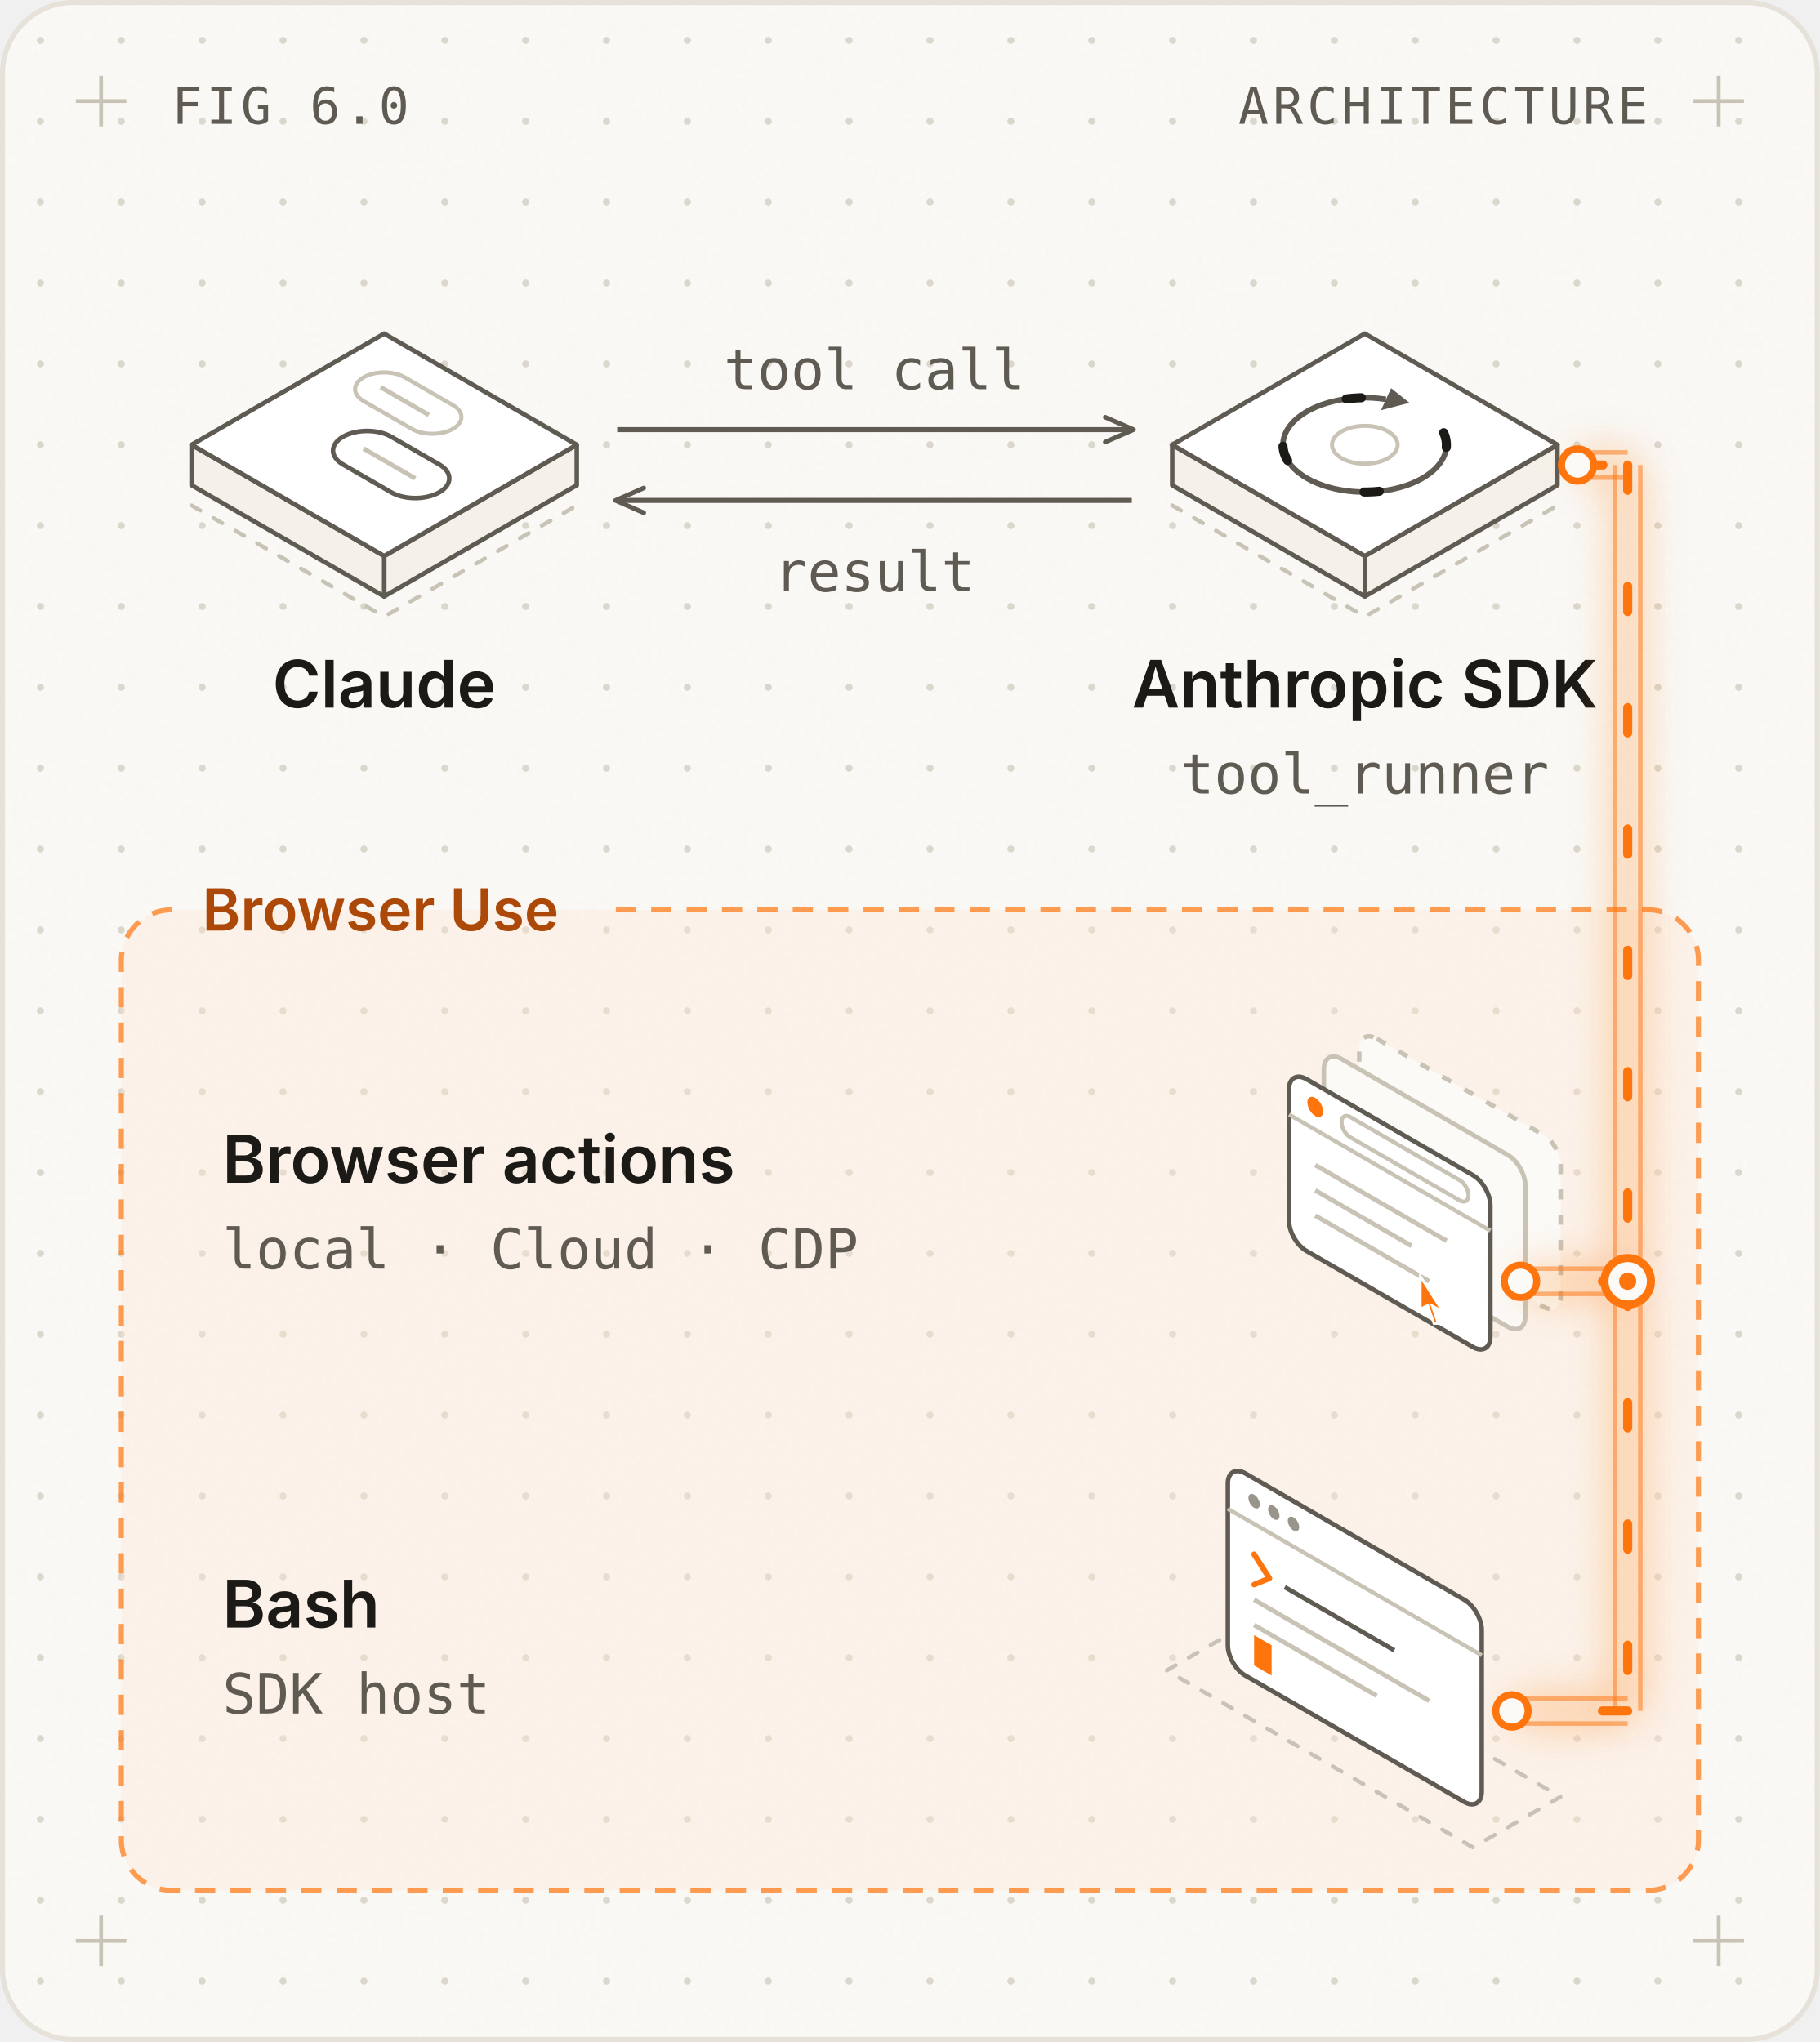
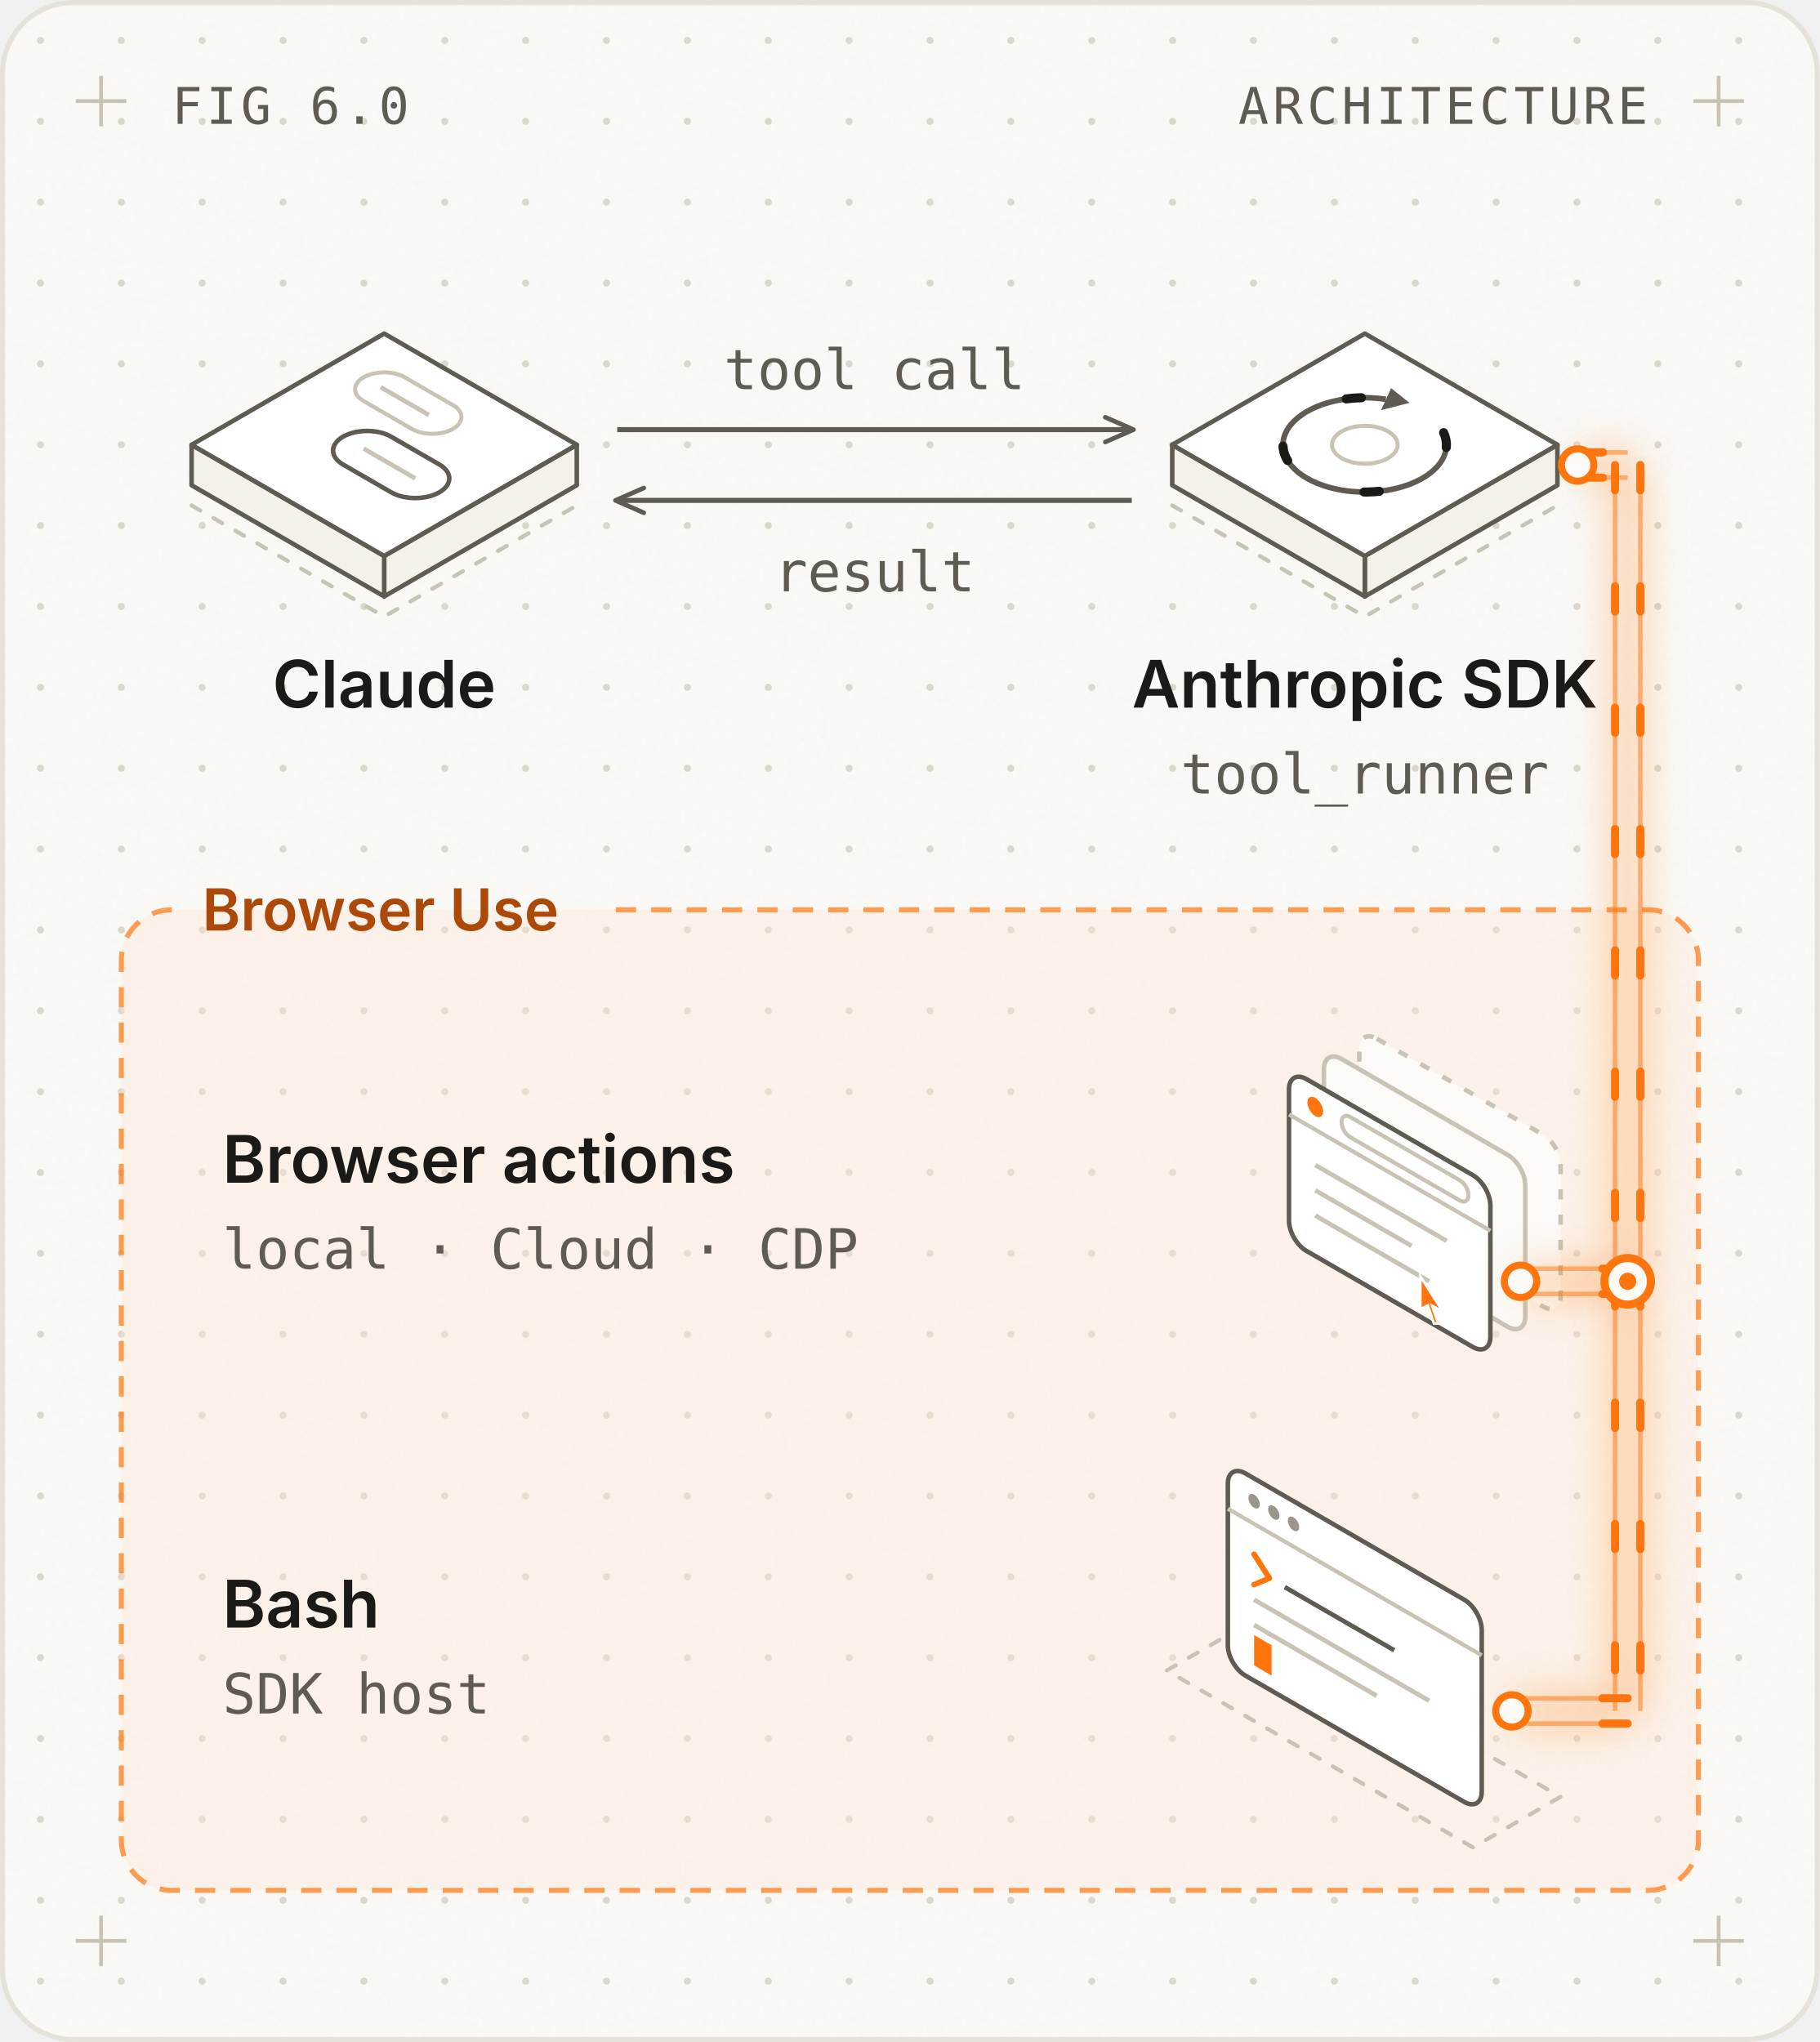
<svg xmlns="http://www.w3.org/2000/svg" viewBox="0 0 360 404" width="360" height="404" role="img" aria-labelledby="t d" fill="none">
-   <style>.s{font-family:Geist, Inter, -apple-system, BlinkMacSystemFont, 'Segoe UI', Helvetica, Arial, sans-serif}.m{font-family:'Geist Mono', ui-monospace, SFMono-Regular, Menlo, monospace}text{font-kerning:normal}@keyframes fl{to{stroke-dashoffset:-24}}@keyframes spin{to{stroke-dashoffset:-20}}@keyframes blink{0%,49%{fill-opacity:1}50%,100%{fill-opacity:0}}@keyframes live{0%,100%{fill-opacity:1}50%{fill-opacity:.25}}@media (prefers-reduced-motion:no-preference){.pk{animation:fl 1.2s linear infinite}.spin{animation:spin 1.6s linear infinite}.blink{animation:blink 1.1s steps(1) infinite}.live{animation:live 1.8s ease-in-out infinite}}</style>
+   <style>.s{font-family:Geist, Inter, -apple-system, BlinkMacSystemFont, 'Segoe UI', Helvetica, Arial, sans-serif}.m{font-family:'Geist Mono', ui-monospace, SFMono-Regular, Menlo, monospace}text{font-kerning:normal}@keyframes fl{to{stroke-dashoffset:-24}}@keyframes spin{to{stroke-dashoffset:-20}}@keyframes blink{0%,49%{fill-opacity:1}50%,100%{fill-opacity:0}}@keyframes live{0%,100%{fill-opacity:1}50%{fill-opacity:.25}}@media (prefers-reduced-motion:no-preference){.pk{animation:fl 1.2s linear infinite}.rv{animation-direction:reverse}.spin{animation:spin 1.6s linear infinite}.blink{animation:blink 1.1s steps(1) infinite}.live{animation:live 1.8s ease-in-out infinite}}</style>
  <defs>
    <pattern id="dots" width="16" height="16" patternUnits="userSpaceOnUse">
      <circle cx="8" cy="8" r="0.7" fill="#DDD8CD" />
    </pattern>
    <filter id="grain" x="0" y="0" width="100%" height="100%">
      <feTurbulence type="fractalNoise" baseFrequency="0.9" numOctaves="2" seed="7" stitchTiles="stitch" />
      <feColorMatrix values="0 0 0 0 0.5  0 0 0 0 0.5  0 0 0 0 0.5  0 0 0 0.05 0" />
    </filter>
    <clipPath id="card">
      <rect x="0.5" y="0.5" width="359" height="403" rx="14" />
    </clipPath>
    <marker id="ah" viewBox="0 0 10 10" refX="8.5" refY="5" markerWidth="7" markerHeight="7" orient="auto-start-reverse">
      <path d="M1 1.5 L9 5 L1 8.5" stroke="#5F5B53" stroke-width="1.3" fill="none" stroke-linejoin="round" stroke-linecap="round" />
    </marker>
    <filter id="glow" filterUnits="userSpaceOnUse" x="0" y="0" width="360" height="404">
      <feGaussianBlur stdDeviation="4" />
    </filter>
  </defs>
  <rect x="0.5" y="0.5" width="359" height="403" rx="14" fill="#FBFAF7" />
  <g clip-path="url(#card)">
    <rect width="360" height="404" fill="url(#dots)" />
    <rect width="360" height="404" filter="url(#grain)" />
  </g>
  <rect x="0.5" y="0.5" width="359" height="403" rx="14" fill="none" stroke="#E6E2D9" />
  <path d="M15 20h10M20 15v10" stroke="#C9C3B6" stroke-width="0.75" />
  <path d="M335 20h10M340 15v10" stroke="#C9C3B6" stroke-width="0.75" />
  <path d="M15 384h10M20 379v10" stroke="#C9C3B6" stroke-width="0.75" />
  <path d="M335 384h10M340 379v10" stroke="#C9C3B6" stroke-width="0.75" />
  <text x="34.0" y="24.5" font-size="10" fill="#5F5B53" letter-spacing="0.08em" class="m">FIG 6.0</text>
  <text x="326.0" y="24.5" font-size="10" fill="#5F5B53" text-anchor="end" letter-spacing="0.08em" class="m">ARCHITECTURE</text>
  <polyline points="37.9,100.0 76.0,122.0 114.1,100.0" stroke="#C9C3B6" stroke-width="0.8" stroke-dasharray="2 3" stroke-linejoin="round" stroke-linecap="round" />
  <polygon points="114.1,88.0 76.0,110.0 76.0,118.0 114.1,96.0" fill="#F4F1EA" stroke="#5F5B53" stroke-width="0.9" stroke-linejoin="round" stroke-linecap="round" />
  <polygon points="37.9,88.0 76.0,110.0 76.0,118.0 37.9,96.0" fill="#F4F1EA" stroke="#5F5B53" stroke-width="0.9" stroke-linejoin="round" stroke-linecap="round" />
  <polygon points="76.0,66.0 114.1,88.0 76.0,110.0 37.9,88.0" fill="#FFFFFF" stroke="#5F5B53" stroke-width="0.9" stroke-linejoin="round" stroke-linecap="round" />
  <g transform="matrix(0.866,0.5,-0.866,0.5,76.0,66.0)">
    <rect x="6.3" y="6.3" width="20.4" height="9.4" rx="4.7" stroke="#C9C3B6" stroke-width="0.8" vector-effect="non-scaling-stroke" />
    <rect x="15.7" y="19.6" width="22.0" height="11.0" rx="5.5" stroke="#5F5B53" stroke-width="0.9" vector-effect="non-scaling-stroke" />
    <line x1="20.4" y1="25.1" x2="32.2" y2="25.1" stroke="#C9C3B6" stroke-width="0.9" vector-effect="non-scaling-stroke" />
    <line x1="10.2" y1="11.0" x2="21.2" y2="11.0" stroke="#C9C3B6" stroke-width="0.9" vector-effect="non-scaling-stroke" />
  </g>
  <polyline points="231.9,100.0 270.0,122.0 308.1,100.0" stroke="#C9C3B6" stroke-width="0.8" stroke-dasharray="2 3" stroke-linejoin="round" stroke-linecap="round" />
  <polygon points="308.1,88.0 270.0,110.0 270.0,118.0 308.1,96.0" fill="#F4F1EA" stroke="#5F5B53" stroke-width="0.9" stroke-linejoin="round" stroke-linecap="round" />
  <polygon points="231.9,88.0 270.0,110.0 270.0,118.0 231.9,96.0" fill="#F4F1EA" stroke="#5F5B53" stroke-width="0.9" stroke-linejoin="round" stroke-linecap="round" />
  <polygon points="270.0,66.0 308.1,88.0 270.0,110.0 231.9,88.0" fill="#FFFFFF" stroke="#5F5B53" stroke-width="0.9" stroke-linejoin="round" stroke-linecap="round" />
  <g transform="matrix(0.866,0.5,-0.866,0.5,270.0,66.0)">
    <circle cx="22.0" cy="22.0" r="5.3" stroke="#C9C3B6" stroke-width="0.8" vector-effect="non-scaling-stroke" />
    <path d="M28.6 10.6A13.2 13.2 0 1 1 15.4 10.6" stroke="#5F5B53" stroke-width="1.1" vector-effect="non-scaling-stroke" />
    <path class="spin" d="M28.6 10.6A13.2 13.2 0 1 1 15.4 10.6" stroke="#1B1A17" stroke-width="1.8" stroke-dasharray="3 17" stroke-linecap="round" vector-effect="non-scaling-stroke" />
    <polygon points="18.8,8.6 13.8,7.8 17.0,13.3" fill="#5F5B53" />
  </g>
  <text x="76.0" y="140.0" font-size="13" fill="#1B1A17" font-weight="600" text-anchor="middle" class="s">Claude</text>
  <text x="270.0" y="140.0" font-size="13" fill="#1B1A17" font-weight="600" text-anchor="middle" class="s">Anthropic SDK</text>
  <text x="270.0" y="157.0" font-size="11" fill="#5F5B53" text-anchor="middle" class="m">tool_runner</text>
  <line x1="122.1" y1="85.0" x2="223.9" y2="85.0" stroke="#5F5B53" stroke-width="1" marker-end="url(#ah)" />
  <line x1="223.9" y1="99.0" x2="122.1" y2="99.0" stroke="#5F5B53" stroke-width="1" marker-end="url(#ah)" />
  <text x="173.0" y="77.0" font-size="11" fill="#5F5B53" text-anchor="middle" class="m">tool call</text>
  <text x="173.0" y="117.0" font-size="11" fill="#5F5B53" text-anchor="middle" class="m">result</text>
  <rect x="24" y="180" width="312" height="194" rx="10" fill="#FFE6D2" fill-opacity=".35" />
  <path d="M34.0 180H34A10 10 0 0 0 24 190V364A10 10 0 0 0 34 374H326A10 10 0 0 0 336 364V190A10 10 0 0 0 326 180H121.7" stroke="#FE750E" stroke-opacity=".7" stroke-width="1" stroke-dasharray="4 3" />
  <text x="40.0" y="184.1" font-size="11.5" fill="#AC4808" font-weight="600" class="s">Browser Use</text>
  <g transform="matrix(0.866,0.5,0,1,268.9,237.5)">
    <rect x="0" y="-34" width="46" height="34" rx="4" fill="#FBFAF7" stroke="#C9C3B6" stroke-width="0.9" stroke-dasharray="2 3" vector-effect="non-scaling-stroke" />
  </g>
  <g transform="matrix(0.866,0.5,0,1,261.9,241.5)">
    <rect x="0" y="-34" width="46" height="34" rx="4" fill="#FBFAF7" stroke="#C9C3B6" stroke-width="0.9" vector-effect="non-scaling-stroke" />
  </g>
  <g transform="matrix(0.866,0.5,0,1,255.0,245.5)">
    <rect x="0" y="-34" width="46" height="34" rx="4" fill="#FFFFFF" stroke="#5F5B53" stroke-width="0.9" vector-effect="non-scaling-stroke" />
    <line x1="0" y1="-25" x2="46" y2="-25" stroke="#C9C3B6" stroke-width="0.8" vector-effect="non-scaling-stroke" />
    <circle class="live" cx="6" cy="-29.5" r="1.8" fill="#FE750E" />
    <rect x="12" y="-31.5" width="29" height="4" rx="2" stroke="#C9C3B6" stroke-width="0.8" vector-effect="non-scaling-stroke" />
    <line x1="6" y1="-18" x2="36" y2="-18" stroke="#C9C3B6" stroke-width="0.9" vector-effect="non-scaling-stroke" />
    <line x1="6" y1="-13" x2="28" y2="-13" stroke="#C9C3B6" stroke-width="0.9" vector-effect="non-scaling-stroke" />
    <line x1="6" y1="-8" x2="32" y2="-8" stroke="#C9C3B6" stroke-width="0.9" vector-effect="non-scaling-stroke" />
    <path d="M30 -8 l0 6.5 l1.7 -1.6 l1.4 2.9 l1 -.5 l-1.4 -2.8 l2.4 -.1z" fill="#FE750E" stroke="#FFFFFF" stroke-width="0.5" vector-effect="non-scaling-stroke" />
  </g>
  <polygon points="248.1,320.5 308.7,355.5 291.4,365.5 230.8,330.5" stroke="#C9C3B6" stroke-width="0.8" stroke-dasharray="2 3" stroke-linejoin="round" stroke-linecap="round" />
  <g transform="matrix(0.866,0.5,0,1,242.9,329.5)">
    <rect x="0" y="-40" width="58" height="40" rx="4" fill="#FFFFFF" stroke="#5F5B53" stroke-width="0.9" vector-effect="non-scaling-stroke" />
    <line x1="0" y1="-31" x2="58" y2="-31" stroke="#C9C3B6" stroke-width="0.8" vector-effect="non-scaling-stroke" />
    <circle cx="6.0" cy="-35.5" r="1.3" fill="#9A958A" />
    <circle cx="10.5" cy="-35.5" r="1.3" fill="#9A958A" />
    <circle cx="15.0" cy="-35.5" r="1.3" fill="#9A958A" />
    <path d="M6 -25 l3.5 3 l-3.5 3" stroke="#FE750E" stroke-width="1.1" stroke-linejoin="round" stroke-linecap="round" vector-effect="non-scaling-stroke" />
    <line x1="13" y1="-22" x2="38" y2="-22" stroke="#5F5B53" stroke-width="0.9" vector-effect="non-scaling-stroke" />
    <line x1="6" y1="-16" x2="46" y2="-16" stroke="#C9C3B6" stroke-width="0.9" vector-effect="non-scaling-stroke" />
    <line x1="6" y1="-11" x2="34" y2="-11" stroke="#C9C3B6" stroke-width="0.9" vector-effect="non-scaling-stroke" />
    <rect class="blink" x="6" y="-9" width="4" height="6" fill="#FE750E" />
  </g>
  <text x="44.0" y="234.0" font-size="13" fill="#1B1A17" font-weight="600" class="s">Browser actions</text>
  <text x="44.0" y="251.0" font-size="11" fill="#5F5B53" class="m">local · Cloud · CDP</text>
  <text x="44.0" y="322.0" font-size="13" fill="#1B1A17" font-weight="600" class="s">Bash</text>
  <text x="44.0" y="339.0" font-size="11" fill="#5F5B53" class="m">SDK host</text>
  <rect x="312.1" y="89.0" width="9.9" height="6" rx="3" fill="#FE750E" fill-opacity="0.35" filter="url(#glow)" />
  <line x1="312.1" y1="89.5" x2="322.0" y2="89.5" stroke="#FE750E" stroke-width="0.9" stroke-opacity=".5" />
  <line x1="312.1" y1="94.5" x2="322.0" y2="94.5" stroke="#FE750E" stroke-width="0.9" stroke-opacity=".5" />
-   <line class="pk" x1="312.1" y1="92.0" x2="322.0" y2="92.0" stroke="#FE750E" stroke-width="1.8" stroke-linecap="round" stroke-dasharray="5 19" />
+   <line class="pk" x1="312.1" y1="89.5" x2="322.0" y2="89.5" stroke="#FE750E" stroke-width="1.6" stroke-linecap="round" stroke-dasharray="5 19" />
+   <line class="pk rv" x1="312.1" y1="94.5" x2="322.0" y2="94.5" stroke="#FE750E" stroke-width="1.6" stroke-linecap="round" stroke-dasharray="5 19" />
  <rect x="319.0" y="92.0" width="6" height="161.5" rx="3" fill="#FE750E" fill-opacity="0.35" filter="url(#glow)" />
  <line x1="319.5" y1="92.0" x2="319.5" y2="253.5" stroke="#FE750E" stroke-width="0.9" stroke-opacity=".5" />
  <line x1="324.5" y1="92.0" x2="324.5" y2="253.5" stroke="#FE750E" stroke-width="0.9" stroke-opacity=".5" />
-   <line class="pk" x1="322.0" y1="92.0" x2="322.0" y2="253.5" stroke="#FE750E" stroke-width="1.8" stroke-linecap="round" stroke-dasharray="5 19" />
+   <line class="pk" x1="319.5" y1="92.0" x2="319.5" y2="253.5" stroke="#FE750E" stroke-width="1.6" stroke-linecap="round" stroke-dasharray="5 19" />
+   <line class="pk rv" x1="324.5" y1="92.0" x2="324.5" y2="253.5" stroke="#FE750E" stroke-width="1.6" stroke-linecap="round" stroke-dasharray="5 19" />
  <rect x="300.8" y="250.5" width="21.2" height="6" rx="3" fill="#FE750E" fill-opacity="0.35" filter="url(#glow)" />
  <line x1="322.0" y1="251.0" x2="300.8" y2="251.0" stroke="#FE750E" stroke-width="0.9" stroke-opacity=".5" />
  <line x1="322.0" y1="256.0" x2="300.8" y2="256.0" stroke="#FE750E" stroke-width="0.9" stroke-opacity=".5" />
-   <line class="pk" x1="322.0" y1="253.5" x2="300.8" y2="253.5" stroke="#FE750E" stroke-width="1.8" stroke-linecap="round" stroke-dasharray="5 19" />
+   <line class="pk" x1="322.0" y1="251.0" x2="300.8" y2="251.0" stroke="#FE750E" stroke-width="1.6" stroke-linecap="round" stroke-dasharray="5 19" />
+   <line class="pk rv" x1="322.0" y1="256.0" x2="300.8" y2="256.0" stroke="#FE750E" stroke-width="1.6" stroke-linecap="round" stroke-dasharray="5 19" />
  <rect x="319.0" y="253.5" width="6" height="85.0" rx="3" fill="#FE750E" fill-opacity="0.35" filter="url(#glow)" />
  <line x1="319.5" y1="253.5" x2="319.5" y2="338.5" stroke="#FE750E" stroke-width="0.9" stroke-opacity=".5" />
  <line x1="324.5" y1="253.5" x2="324.5" y2="338.5" stroke="#FE750E" stroke-width="0.9" stroke-opacity=".5" />
-   <line class="pk" x1="322.0" y1="253.5" x2="322.0" y2="338.5" stroke="#FE750E" stroke-width="1.8" stroke-linecap="round" stroke-dasharray="5 19" />
+   <line class="pk" x1="319.5" y1="253.5" x2="319.5" y2="338.5" stroke="#FE750E" stroke-width="1.6" stroke-linecap="round" stroke-dasharray="5 19" />
+   <line class="pk rv" x1="324.5" y1="253.5" x2="324.5" y2="338.5" stroke="#FE750E" stroke-width="1.6" stroke-linecap="round" stroke-dasharray="5 19" />
  <rect x="299.1" y="335.5" width="22.9" height="6" rx="3" fill="#FE750E" fill-opacity="0.35" filter="url(#glow)" />
  <line x1="322.0" y1="336.0" x2="299.1" y2="336.0" stroke="#FE750E" stroke-width="0.9" stroke-opacity=".5" />
  <line x1="322.0" y1="341.0" x2="299.1" y2="341.0" stroke="#FE750E" stroke-width="0.9" stroke-opacity=".5" />
-   <line class="pk" x1="322.0" y1="338.5" x2="299.1" y2="338.5" stroke="#FE750E" stroke-width="1.8" stroke-linecap="round" stroke-dasharray="5 19" />
+   <line class="pk" x1="322.0" y1="336.0" x2="299.1" y2="336.0" stroke="#FE750E" stroke-width="1.6" stroke-linecap="round" stroke-dasharray="5 19" />
+   <line class="pk rv" x1="322.0" y1="341.0" x2="299.1" y2="341.0" stroke="#FE750E" stroke-width="1.6" stroke-linecap="round" stroke-dasharray="5 19" />
  <circle cx="312.1" cy="92.0" r="3.2" fill="#FBFAF7" stroke="#FE750E" stroke-width="1.4" />
  <circle cx="322.0" cy="253.5" r="4.6" fill="#FBFAF7" stroke="#FE750E" stroke-width="1.6" />
  <circle cx="322.0" cy="253.5" r="1.7" fill="#FE750E" />
  <circle cx="300.8" cy="253.5" r="3.2" fill="#FBFAF7" stroke="#FE750E" stroke-width="1.4" />
  <circle cx="299.1" cy="338.5" r="3.2" fill="#FBFAF7" stroke="#FE750E" stroke-width="1.4" />
</svg>
